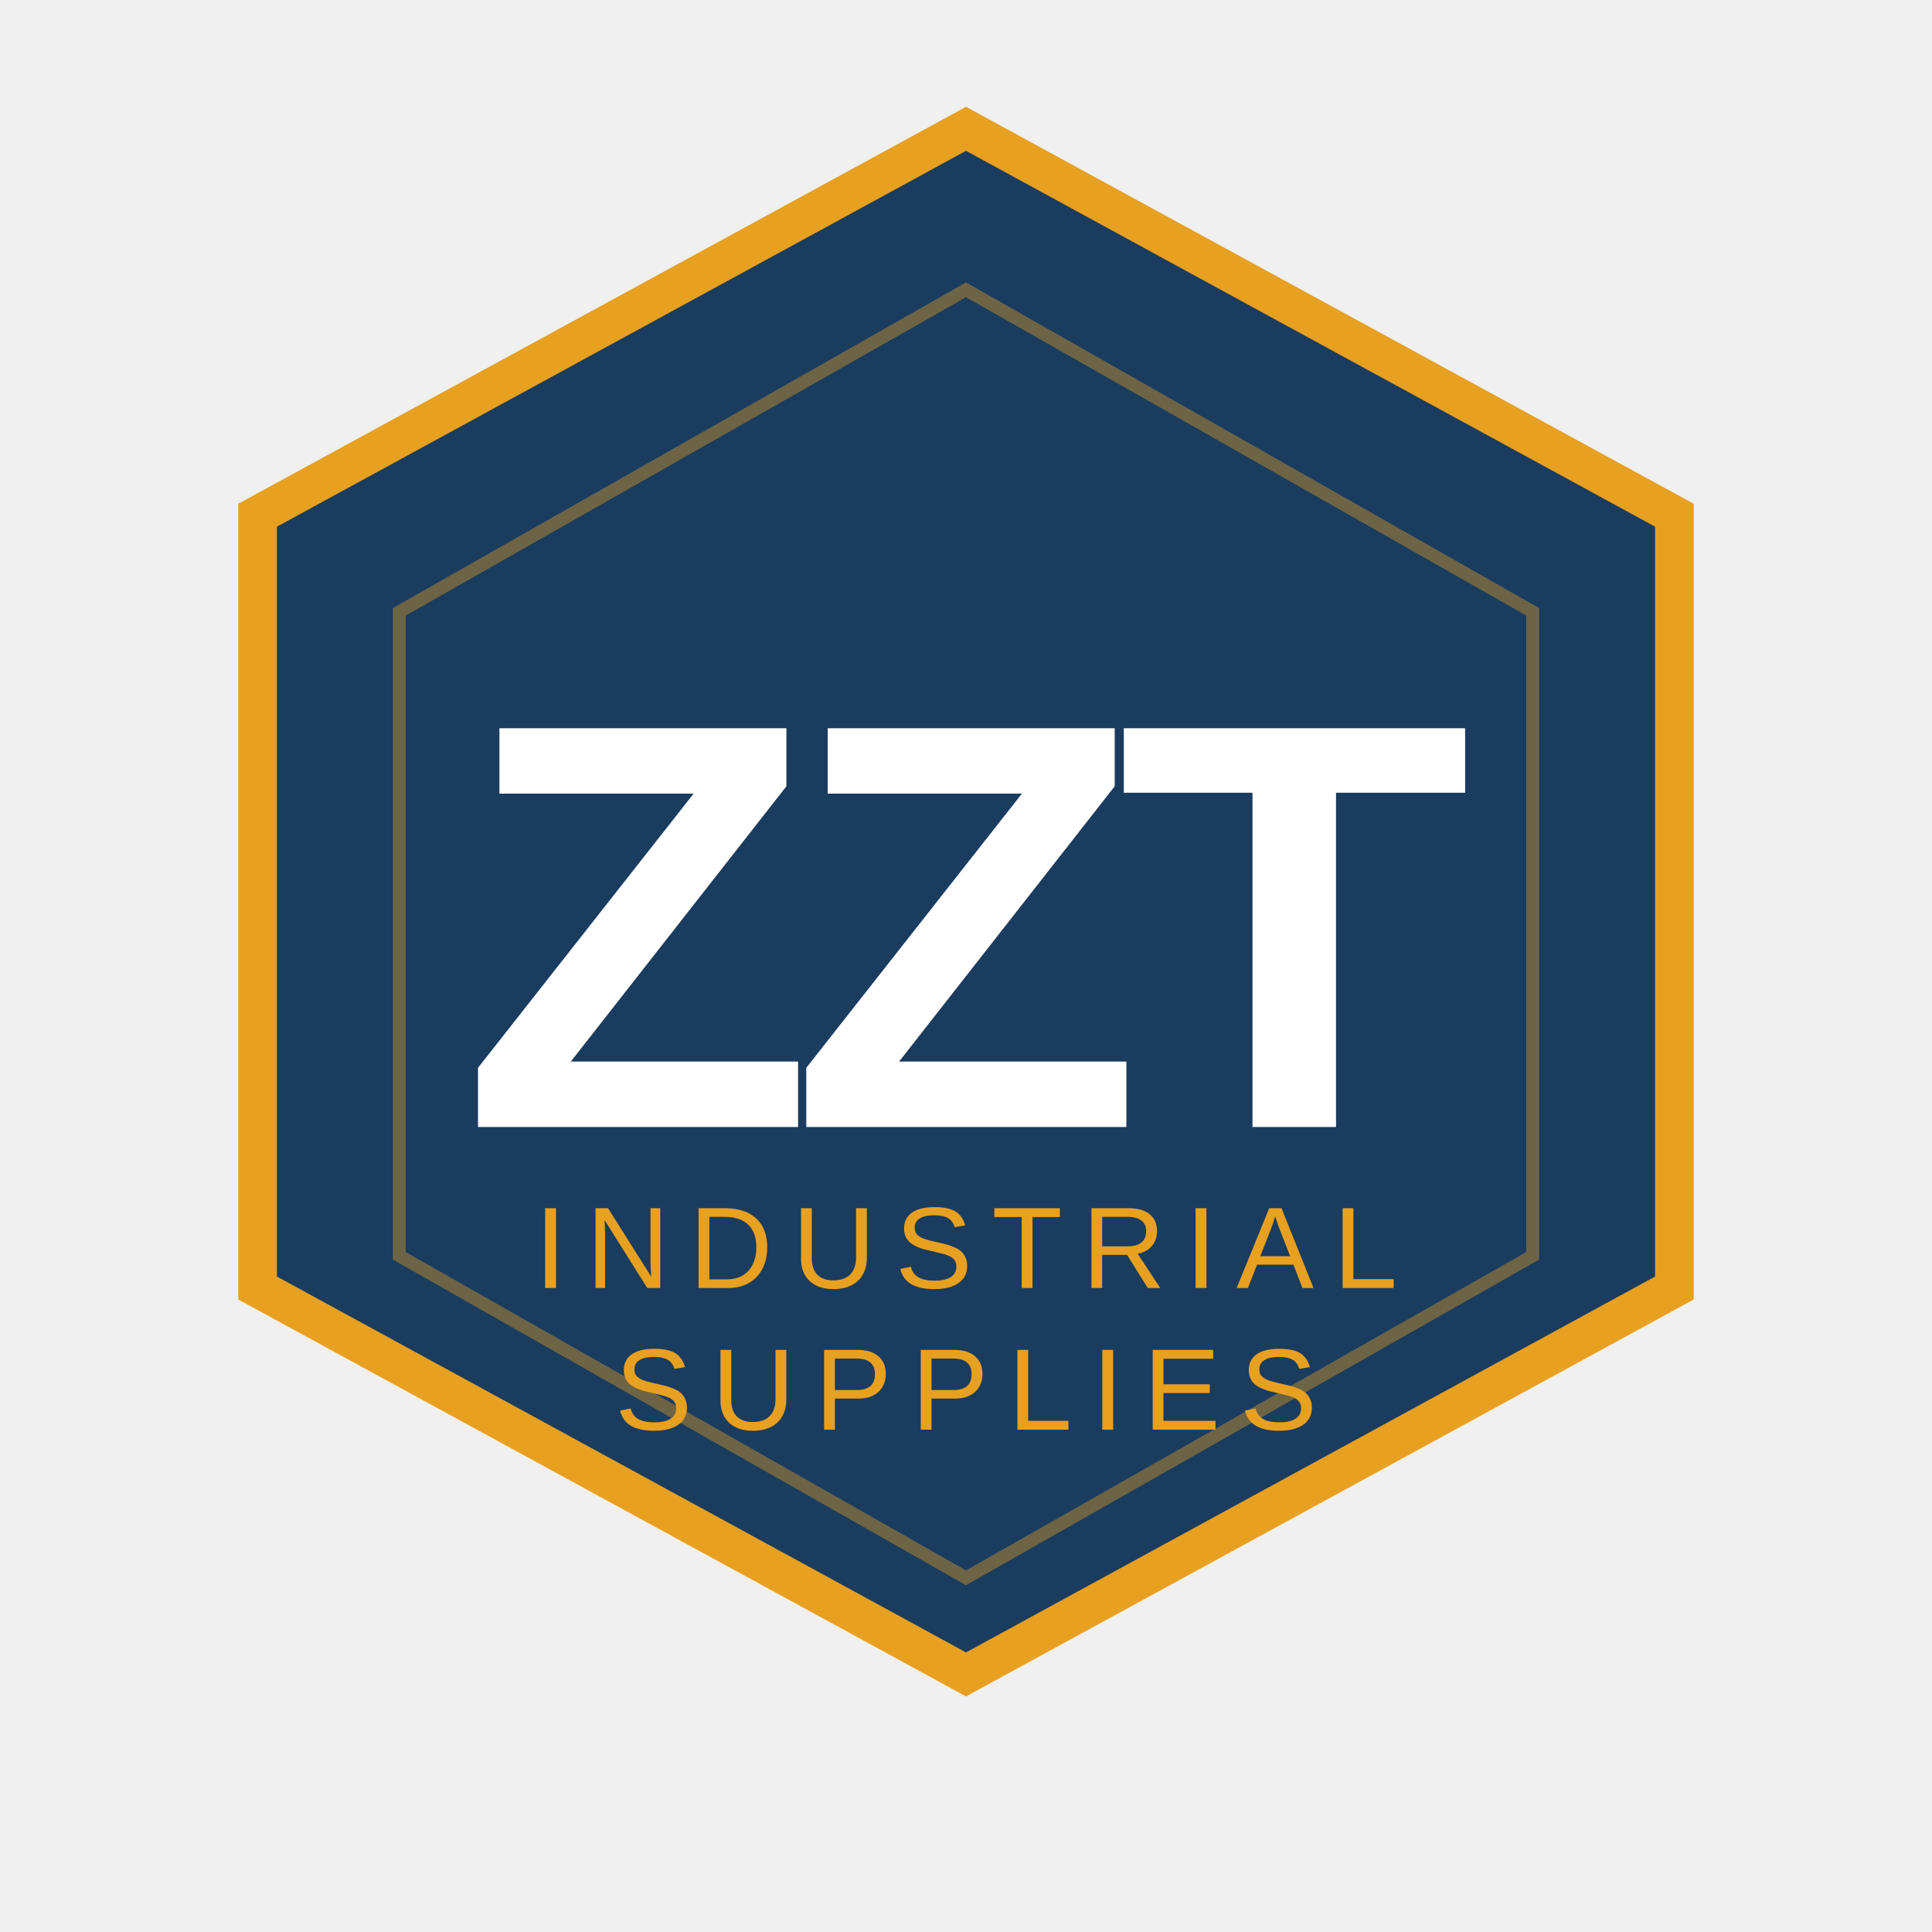
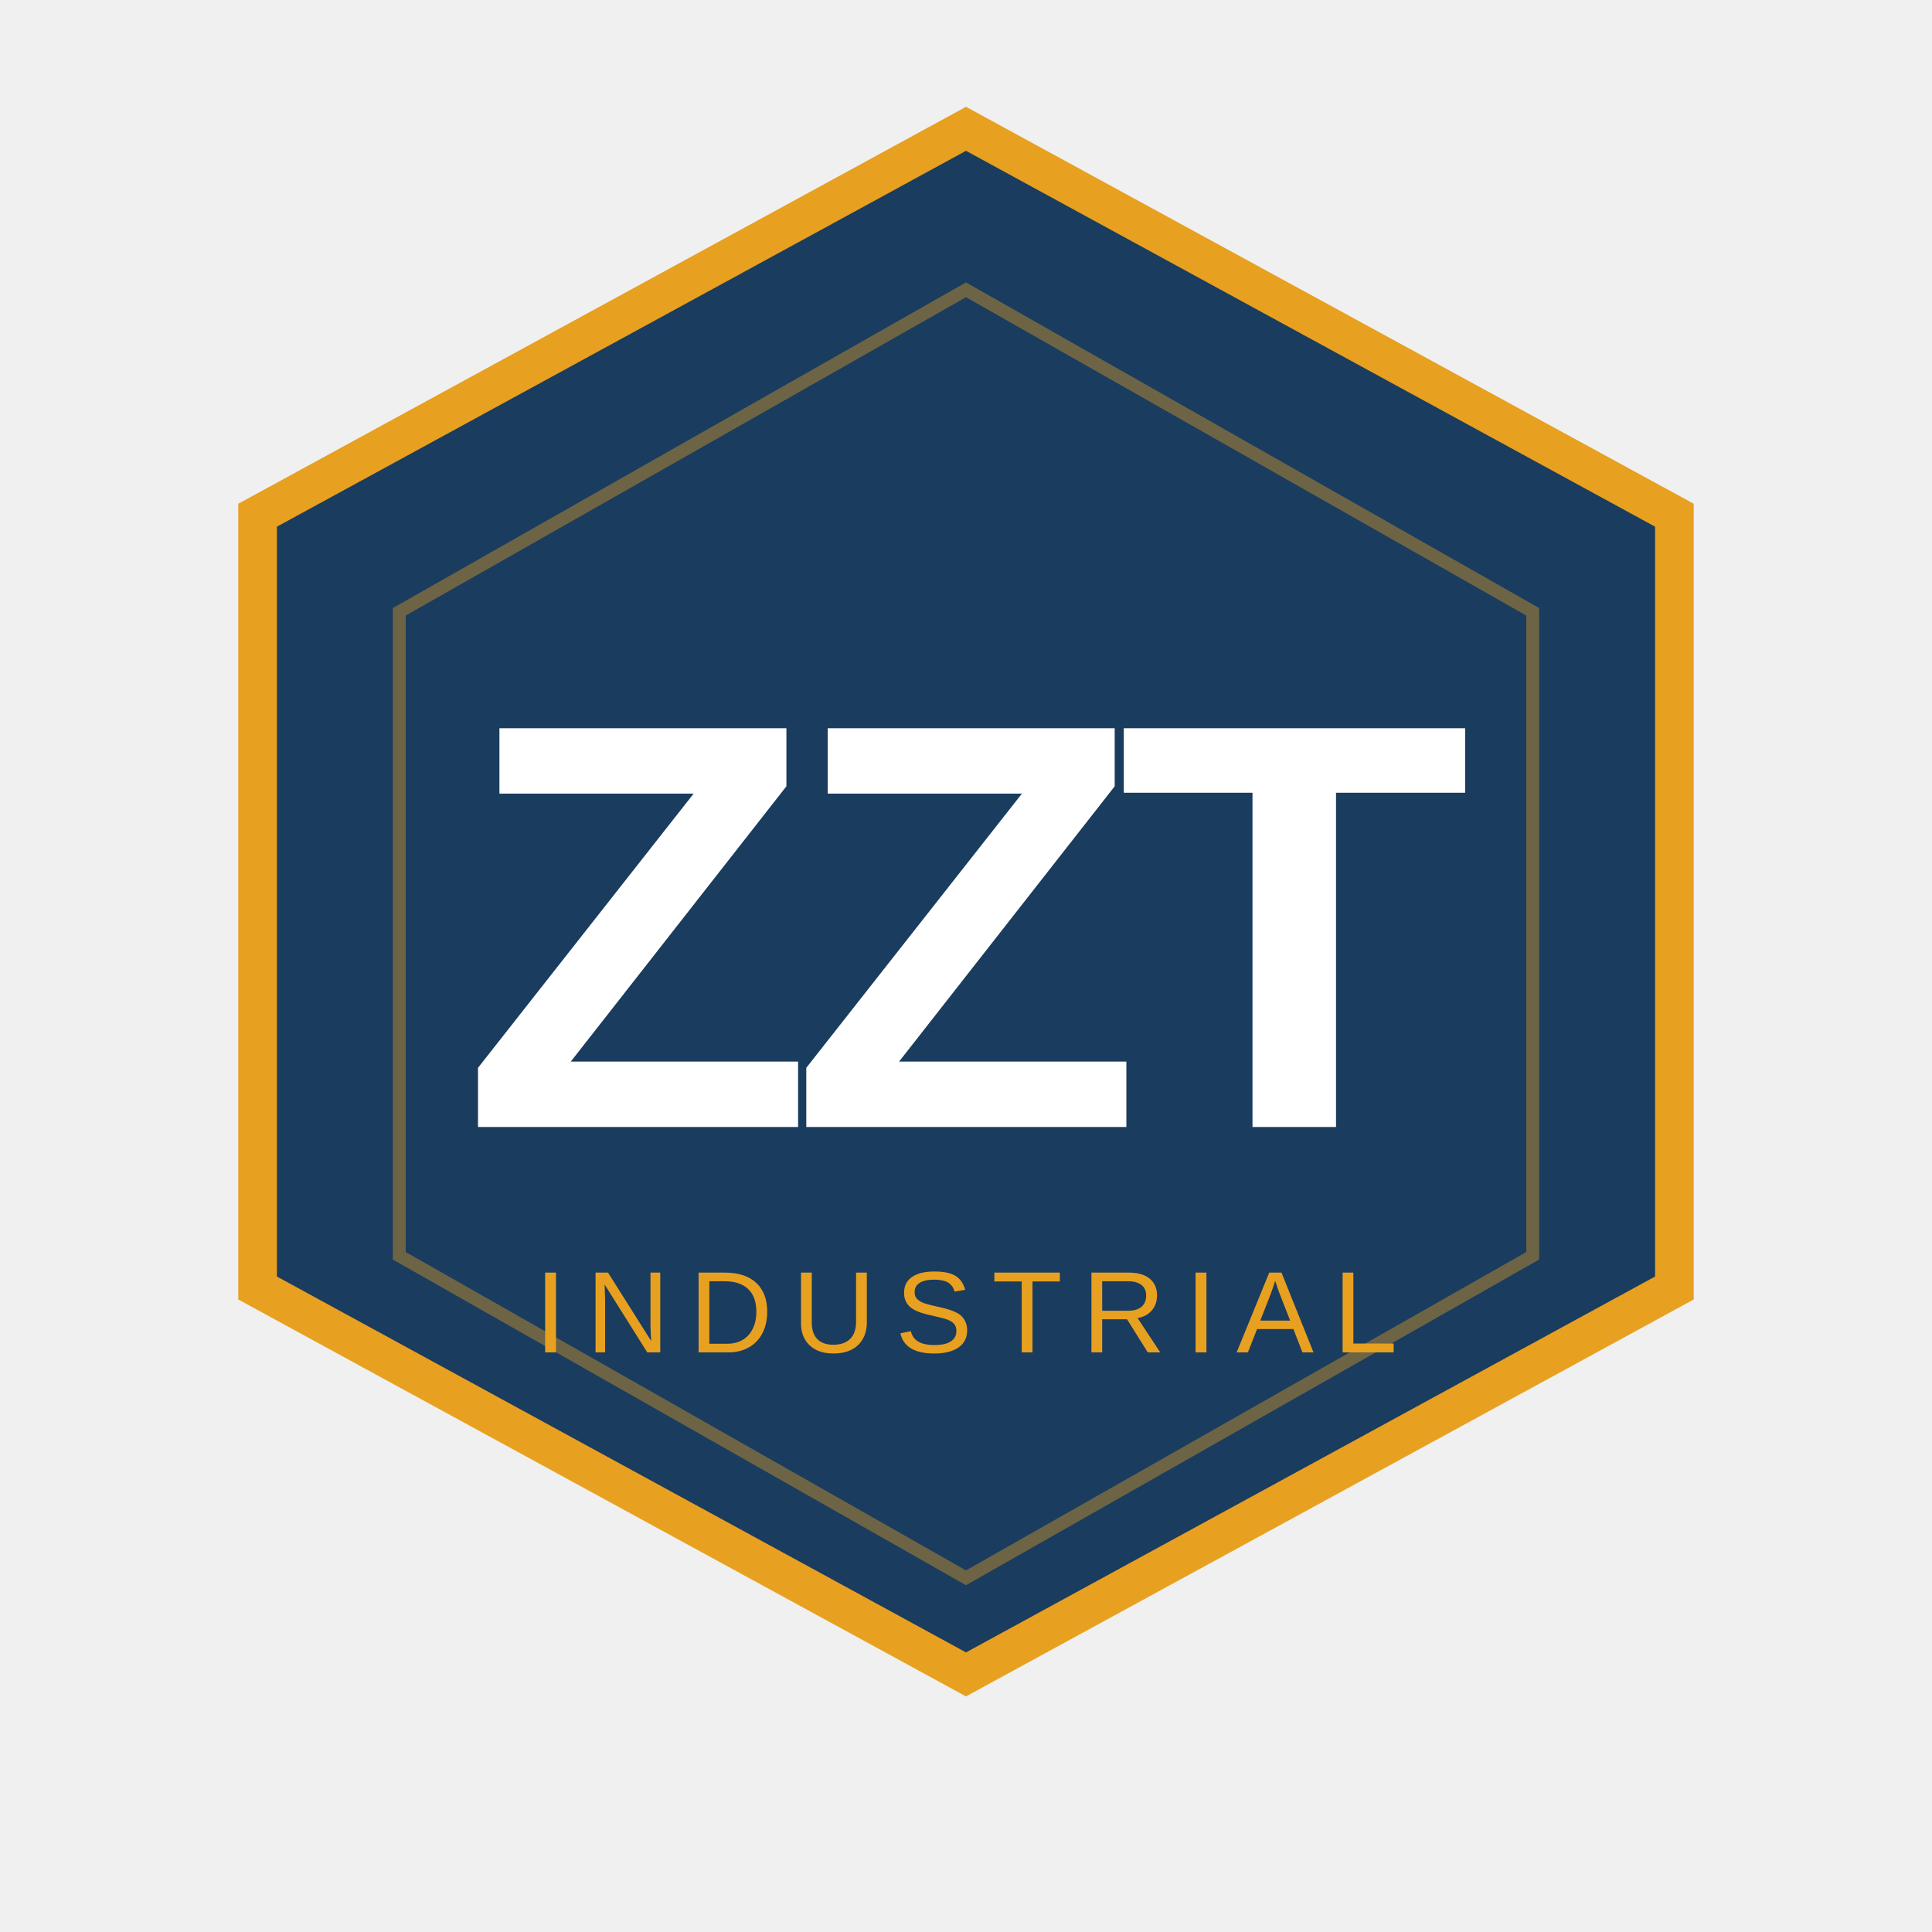
<svg xmlns="http://www.w3.org/2000/svg" viewBox="0 0 300 300" width="300" height="300">
  <polygon points="150,20 260,80 260,200 150,260 40,200 40,80" fill="#1a3c5e" stroke="#e8a020" stroke-width="6" />
  <polygon points="150,45 238,95 238,195 150,245 62,195 62,95" fill="none" stroke="#e8a020" stroke-width="2" opacity="0.4" />
  <text x="150" y="175" font-family="Arial Black, Arial, sans-serif" font-weight="900" font-size="90" fill="#ffffff" text-anchor="middle" letter-spacing="-4">ZZT</text>
-   <text x="150" y="200" font-family="Arial, sans-serif" font-size="18" fill="#e8a020" text-anchor="middle" letter-spacing="3">INDUSTRIAL</text>
-   <text x="150" y="222" font-family="Arial, sans-serif" font-size="18" fill="#e8a020" text-anchor="middle" letter-spacing="3">SUPPLIES</text>
+   <text x="150" y="210" font-family="Arial, sans-serif" font-size="18" fill="#e8a020" text-anchor="middle" letter-spacing="3">INDUSTRIAL</text>
</svg>
